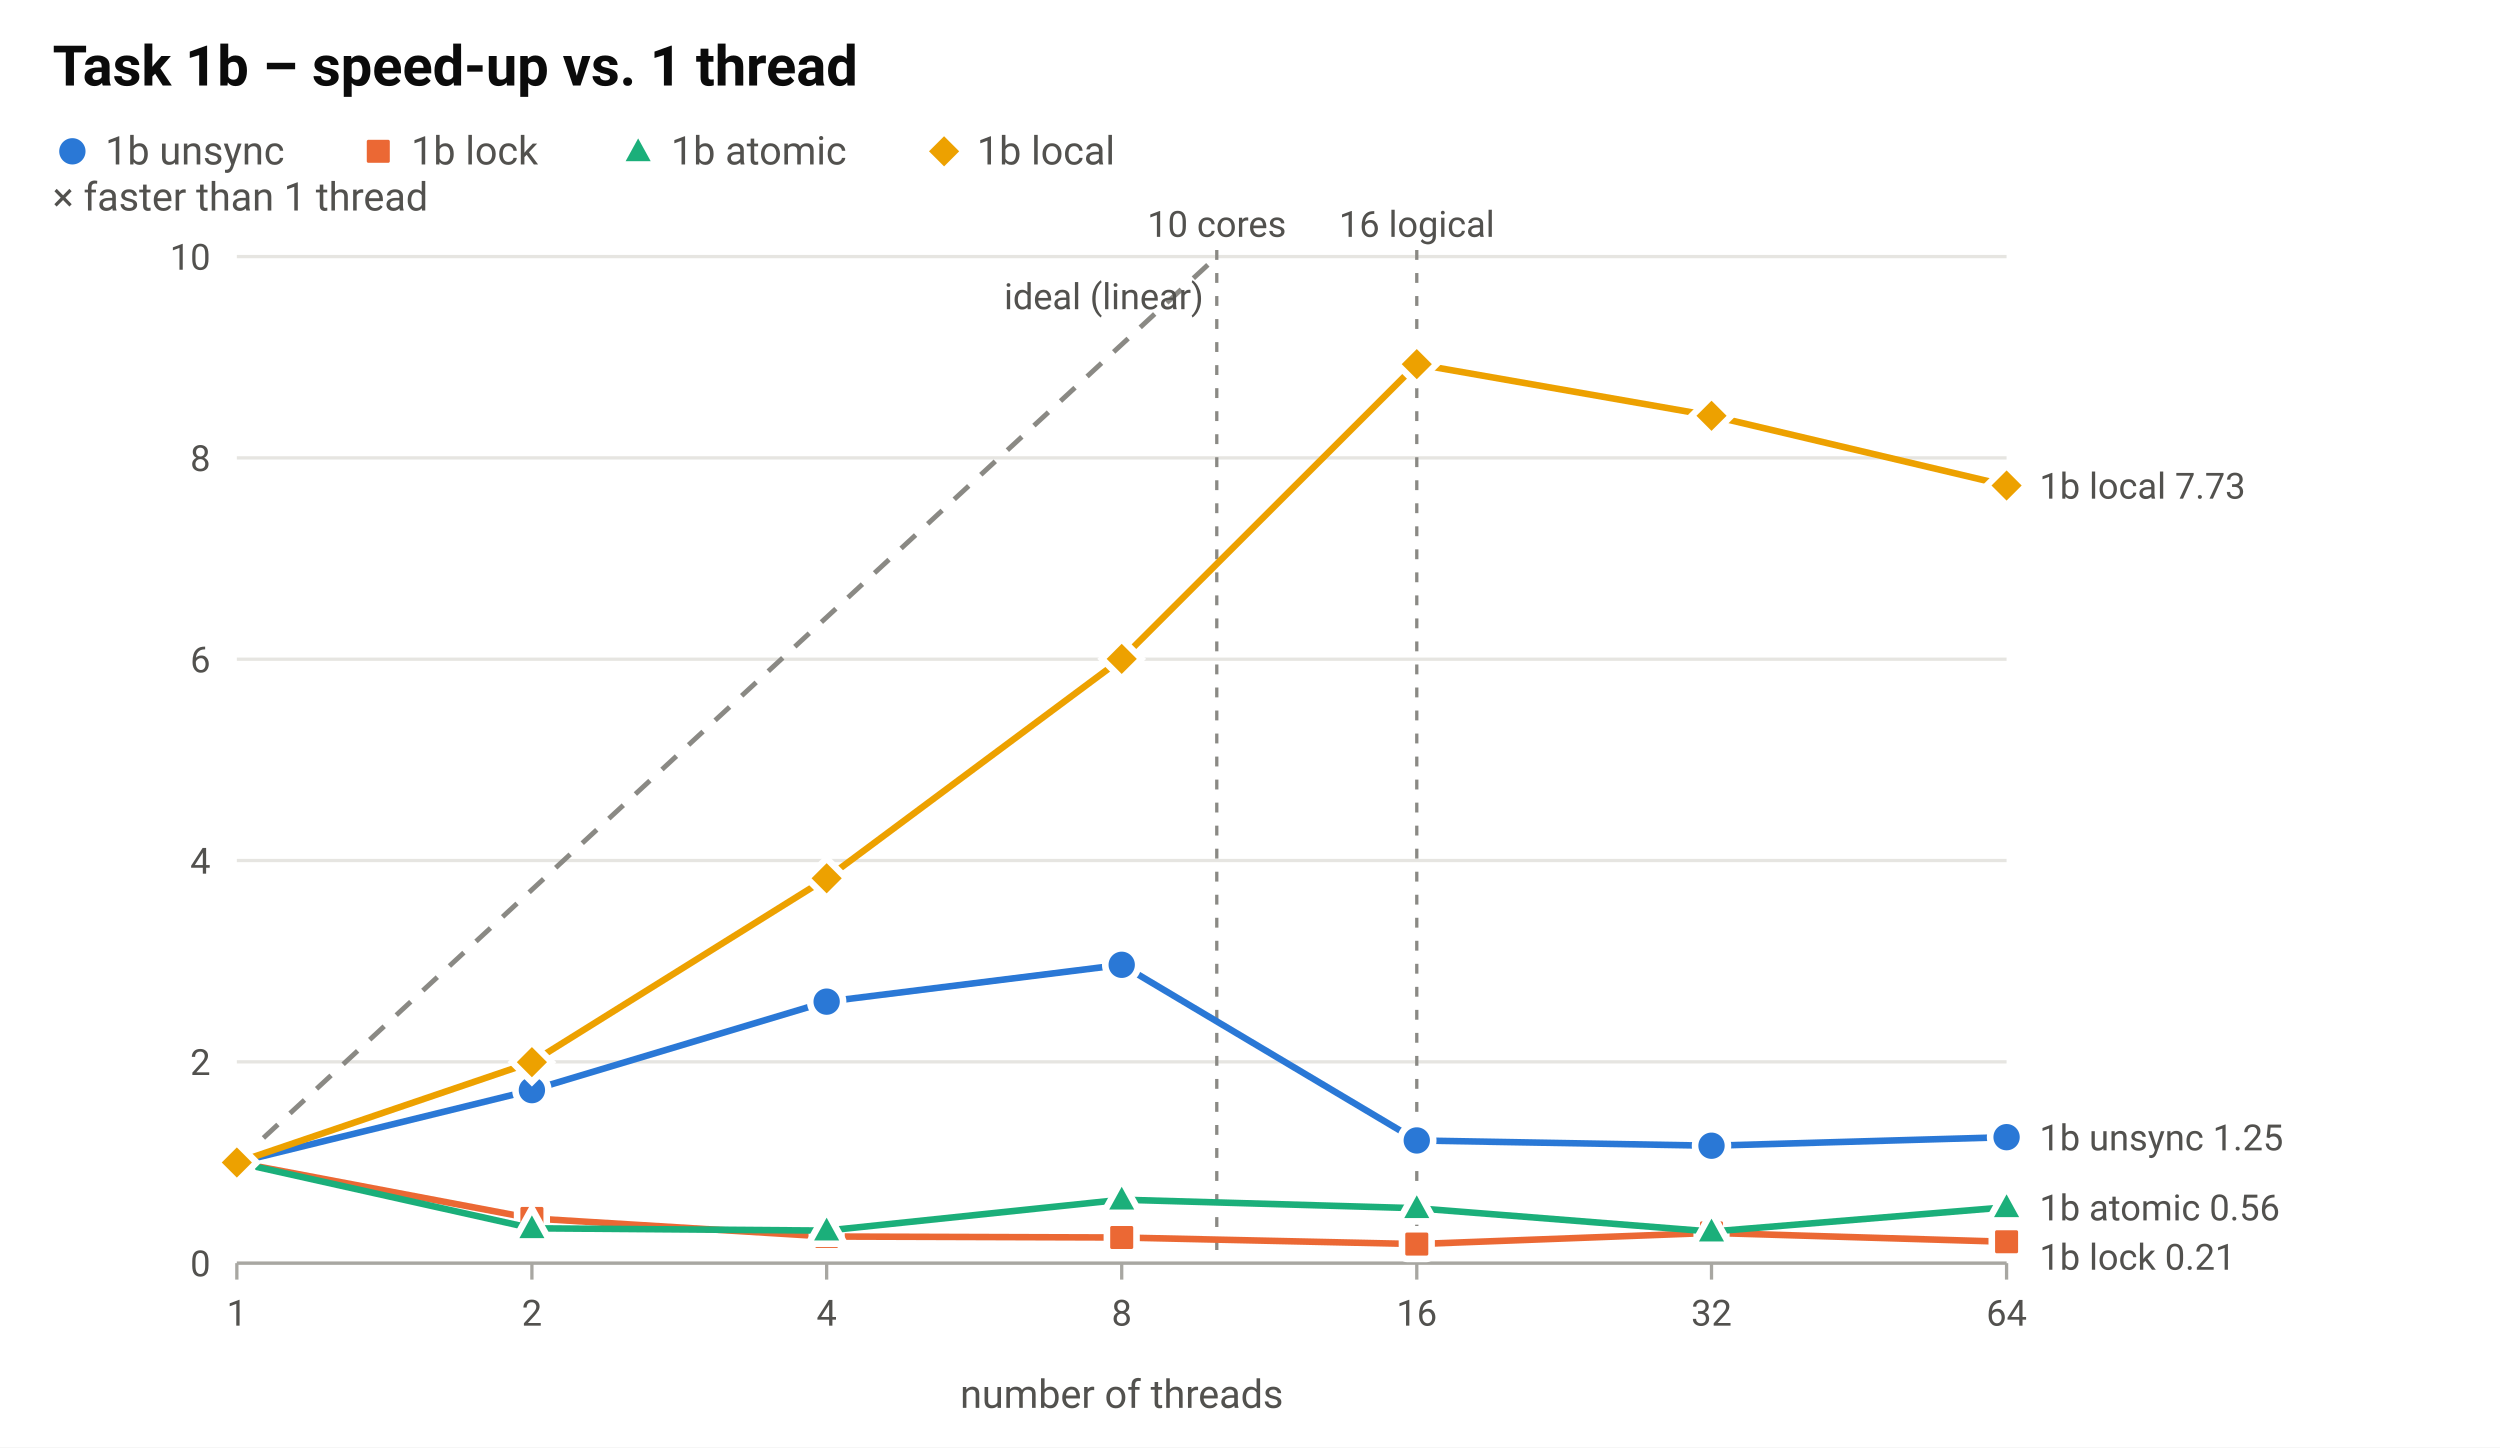
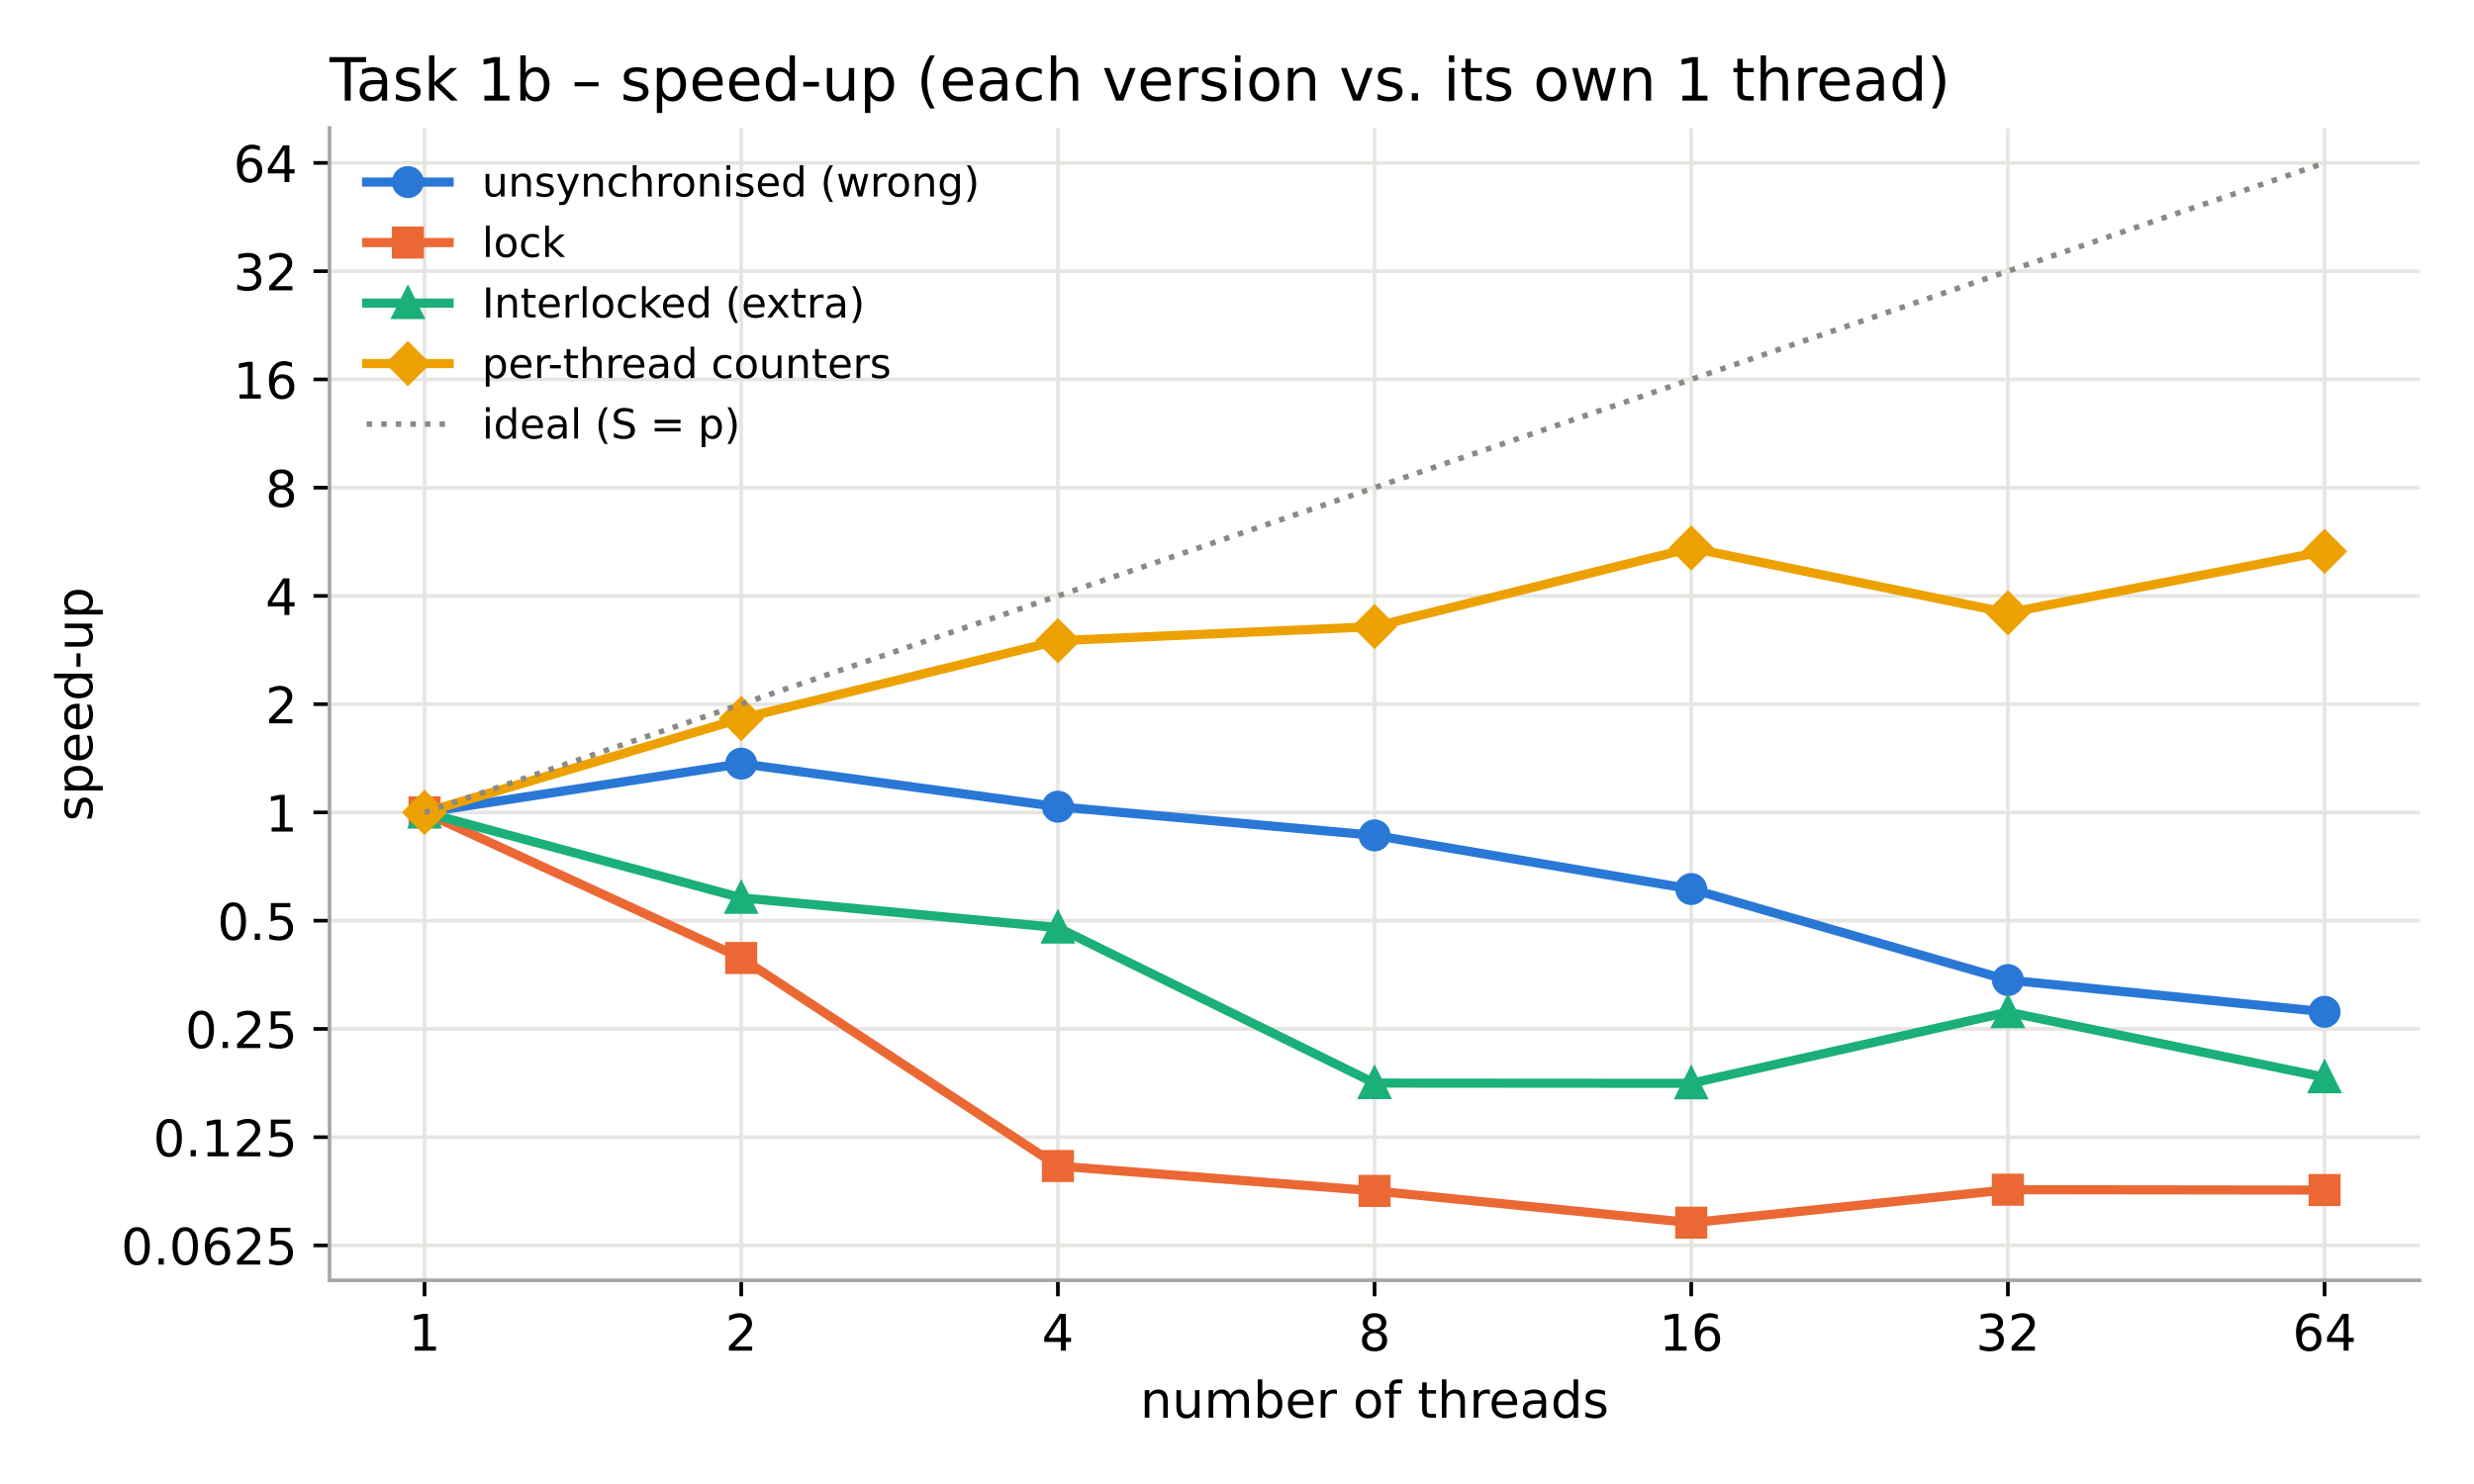
- <svg xmlns="http://www.w3.org/2000/svg" viewBox="0 0 760 440" width="760" height="440" font-family="system-ui, -apple-system, 'Segoe UI', Roboto, sans-serif">
-   <rect width="100%" height="100%" fill="#ffffff" />
-   <text x="16" y="26" font-size="17" font-weight="600" fill="#0b0b0b">Task 1b – speed-up vs. 1 thread</text>
-   <text x="16" y="64" font-size="12" fill="#52514e">× faster than 1 thread</text>
-   <circle cx="22.0" cy="46.0" r="5" stroke="#ffffff" stroke-width="2" fill="#2a78d6" />
-   <text x="32" y="50" font-size="12" fill="#52514e">1b unsync</text>
-   <rect x="110.5" y="41.5" width="9" height="9" rx="1.5" stroke="#ffffff" stroke-width="2" fill="#eb6834" />
-   <text x="125" y="50" font-size="12" fill="#52514e">1b lock</text>
-   <path d="M194.0,40.0 L199.5,50.0 L188.5,50.0 Z" stroke="#ffffff" stroke-width="2" fill="#1baf7a" />
-   <text x="204" y="50" font-size="12" fill="#52514e">1b atomic</text>
-   <path d="M287.0,40.0 L293.0,46.0 L287.0,52.0 L281.0,46.0 Z" stroke="#ffffff" stroke-width="2" fill="#eda100" />
-   <text x="297" y="50" font-size="12" fill="#52514e">1b local</text>
-   <line x1="72" x2="610" y1="384.0" y2="384.0" stroke="#e6e5e1" stroke-width="1" />
-   <text x="64" y="388.0" font-size="11" fill="#52514e" text-anchor="end">0</text>
-   <line x1="72" x2="610" y1="322.8" y2="322.8" stroke="#e6e5e1" stroke-width="1" />
-   <text x="64" y="326.8" font-size="11" fill="#52514e" text-anchor="end">2</text>
-   <line x1="72" x2="610" y1="261.6" y2="261.6" stroke="#e6e5e1" stroke-width="1" />
-   <text x="64" y="265.6" font-size="11" fill="#52514e" text-anchor="end">4</text>
-   <line x1="72" x2="610" y1="200.4" y2="200.4" stroke="#e6e5e1" stroke-width="1" />
-   <text x="64" y="204.4" font-size="11" fill="#52514e" text-anchor="end">6</text>
-   <line x1="72" x2="610" y1="139.2" y2="139.2" stroke="#e6e5e1" stroke-width="1" />
-   <text x="64" y="143.2" font-size="11" fill="#52514e" text-anchor="end">8</text>
-   <line x1="72" x2="610" y1="78.0" y2="78.0" stroke="#e6e5e1" stroke-width="1" />
-   <text x="64" y="82.0" font-size="11" fill="#52514e" text-anchor="end">10</text>
-   <line x1="72.0" x2="72.0" y1="384" y2="389" stroke="#a8a7a2" />
-   <text x="72.0" y="403" font-size="11" fill="#52514e" text-anchor="middle">1</text>
-   <line x1="161.7" x2="161.7" y1="384" y2="389" stroke="#a8a7a2" />
-   <text x="161.7" y="403" font-size="11" fill="#52514e" text-anchor="middle">2</text>
-   <line x1="251.3" x2="251.3" y1="384" y2="389" stroke="#a8a7a2" />
-   <text x="251.3" y="403" font-size="11" fill="#52514e" text-anchor="middle">4</text>
-   <line x1="341.0" x2="341.0" y1="384" y2="389" stroke="#a8a7a2" />
-   <text x="341.0" y="403" font-size="11" fill="#52514e" text-anchor="middle">8</text>
-   <line x1="430.7" x2="430.7" y1="384" y2="389" stroke="#a8a7a2" />
-   <text x="430.7" y="403" font-size="11" fill="#52514e" text-anchor="middle">16</text>
-   <line x1="520.3" x2="520.3" y1="384" y2="389" stroke="#a8a7a2" />
-   <text x="520.3" y="403" font-size="11" fill="#52514e" text-anchor="middle">32</text>
-   <line x1="610.0" x2="610.0" y1="384" y2="389" stroke="#a8a7a2" />
-   <text x="610.0" y="403" font-size="11" fill="#52514e" text-anchor="middle">64</text>
-   <line x1="72" x2="610" y1="384" y2="384" stroke="#a8a7a2" stroke-width="1" />
-   <text x="341" y="428" font-size="12" fill="#52514e" text-anchor="middle">number of threads</text>
-   <line x1="369.9" x2="369.9" y1="76" y2="384" stroke="#8a8984" stroke-width="1" stroke-dasharray="3 4" />
-   <text x="369.9" y="72" font-size="11" fill="#52514e" text-anchor="middle">10 cores</text>
-   <line x1="430.7" x2="430.7" y1="76" y2="384" stroke="#8a8984" stroke-width="1" stroke-dasharray="3 4" />
-   <text x="430.7" y="72" font-size="11" fill="#52514e" text-anchor="middle">16 logical</text>
-   <line x1="72.0" y1="353.4" x2="369.9" y2="78.0" stroke="#8a8984" stroke-width="1.5" stroke-dasharray="6 5" />
-   <text x="365.9" y="94.0" font-size="11" fill="#52514e" text-anchor="end">ideal (linear)</text>
-   <path d="M72.0,353.4 L161.7,331.4 L251.3,304.5 L341.0,293.3 L430.7,346.7 L520.3,348.3 L610.0,345.7" fill="none" stroke="#2a78d6" stroke-width="2" stroke-linejoin="round" stroke-linecap="round" />
-   <circle cx="72.0" cy="353.4" r="5" stroke="#ffffff" stroke-width="2" fill="#2a78d6" />
-   <circle cx="161.7" cy="331.4" r="5" stroke="#ffffff" stroke-width="2" fill="#2a78d6" />
-   <circle cx="251.3" cy="304.5" r="5" stroke="#ffffff" stroke-width="2" fill="#2a78d6" />
-   <circle cx="341.0" cy="293.3" r="5" stroke="#ffffff" stroke-width="2" fill="#2a78d6" />
-   <circle cx="430.7" cy="346.7" r="5" stroke="#ffffff" stroke-width="2" fill="#2a78d6" />
-   <circle cx="520.3" cy="348.3" r="5" stroke="#ffffff" stroke-width="2" fill="#2a78d6" />
-   <circle cx="610.0" cy="345.7" r="5" stroke="#ffffff" stroke-width="2" fill="#2a78d6" />
-   <path d="M72.0,353.4 L161.7,370.4 L251.3,375.9 L341.0,376.2 L430.7,378.2 L520.3,374.8 L610.0,377.5" fill="none" stroke="#eb6834" stroke-width="2" stroke-linejoin="round" stroke-linecap="round" />
-   <rect x="67.5" y="348.9" width="9" height="9" rx="1.5" stroke="#ffffff" stroke-width="2" fill="#eb6834" />
-   <rect x="157.2" y="365.9" width="9" height="9" rx="1.5" stroke="#ffffff" stroke-width="2" fill="#eb6834" />
-   <rect x="246.8" y="371.4" width="9" height="9" rx="1.5" stroke="#ffffff" stroke-width="2" fill="#eb6834" />
-   <rect x="336.5" y="371.7" width="9" height="9" rx="1.5" stroke="#ffffff" stroke-width="2" fill="#eb6834" />
-   <rect x="426.2" y="373.7" width="9" height="9" rx="1.5" stroke="#ffffff" stroke-width="2" fill="#eb6834" />
-   <rect x="515.8" y="370.3" width="9" height="9" rx="1.5" stroke="#ffffff" stroke-width="2" fill="#eb6834" />
-   <rect x="605.5" y="373.0" width="9" height="9" rx="1.5" stroke="#ffffff" stroke-width="2" fill="#eb6834" />
-   <path d="M72.0,353.4 L161.7,373.4 L251.3,374.1 L341.0,364.7 L430.7,367.3 L520.3,374.4 L610.0,367.0" fill="none" stroke="#1baf7a" stroke-width="2" stroke-linejoin="round" stroke-linecap="round" />
-   <path d="M72.0,347.4 L77.5,357.4 L66.5,357.4 Z" stroke="#ffffff" stroke-width="2" fill="#1baf7a" />
-   <path d="M161.7,367.4 L167.2,377.4 L156.2,377.4 Z" stroke="#ffffff" stroke-width="2" fill="#1baf7a" />
-   <path d="M251.3,368.1 L256.8,378.1 L245.8,378.1 Z" stroke="#ffffff" stroke-width="2" fill="#1baf7a" />
-   <path d="M341.0,358.7 L346.5,368.7 L335.5,368.7 Z" stroke="#ffffff" stroke-width="2" fill="#1baf7a" />
-   <path d="M430.7,361.3 L436.2,371.3 L425.2,371.3 Z" stroke="#ffffff" stroke-width="2" fill="#1baf7a" />
-   <path d="M520.3,368.4 L525.8,378.4 L514.8,378.4 Z" stroke="#ffffff" stroke-width="2" fill="#1baf7a" />
-   <path d="M610.0,361.0 L615.5,371.0 L604.5,371.0 Z" stroke="#ffffff" stroke-width="2" fill="#1baf7a" />
-   <path d="M72.0,353.4 L161.7,322.9 L251.3,267.0 L341.0,200.3 L430.7,110.7 L520.3,126.4 L610.0,147.6" fill="none" stroke="#eda100" stroke-width="2" stroke-linejoin="round" stroke-linecap="round" />
-   <path d="M72.0,347.4 L78.0,353.4 L72.0,359.4 L66.0,353.4 Z" stroke="#ffffff" stroke-width="2" fill="#eda100" />
-   <path d="M161.7,316.9 L167.7,322.9 L161.7,328.9 L155.7,322.9 Z" stroke="#ffffff" stroke-width="2" fill="#eda100" />
-   <path d="M251.3,261.0 L257.3,267.0 L251.3,273.0 L245.3,267.0 Z" stroke="#ffffff" stroke-width="2" fill="#eda100" />
-   <path d="M341.0,194.3 L347.0,200.3 L341.0,206.3 L335.0,200.3 Z" stroke="#ffffff" stroke-width="2" fill="#eda100" />
-   <path d="M430.7,104.7 L436.7,110.7 L430.7,116.7 L424.7,110.7 Z" stroke="#ffffff" stroke-width="2" fill="#eda100" />
-   <path d="M520.3,120.4 L526.3,126.4 L520.3,132.4 L514.3,126.4 Z" stroke="#ffffff" stroke-width="2" fill="#eda100" />
-   <path d="M610.0,141.6 L616.0,147.6 L610.0,153.6 L604.0,147.6 Z" stroke="#ffffff" stroke-width="2" fill="#eda100" />
-   <text x="620" y="349.7" font-size="11" fill="#52514e">1b unsync  1.25</text>
-   <text x="620" y="386.0" font-size="11" fill="#52514e">1b lock  0.21</text>
-   <text x="620" y="371.0" font-size="11" fill="#52514e">1b atomic  0.56</text>
-   <text x="620" y="151.6" font-size="11" fill="#52514e">1b local  7.73</text>
+ <svg xmlns="http://www.w3.org/2000/svg" xmlns:xlink="http://www.w3.org/1999/xlink" width="540pt" height="324pt" viewBox="0 0 540 324" version="1.1">
+   <defs>
+     <style type="text/css">*{stroke-linejoin: round; stroke-linecap: butt}</style>
+   </defs>
+   <g id="figure_1">
+     <g id="patch_1">
+       <path d="M 0 324  L 540 324  L 540 0  L 0 0  z " style="fill: #ffffff" />
+     </g>
+     <g id="axes_1">
+       <g id="patch_2">
+         <path d="M 71.93 279.52  L 528.12 279.52  L 528.12 27.96  L 71.93 27.96  z " style="fill: #ffffff" />
+       </g>
+       <g id="matplotlib.axis_1">
+         <g id="xtick_1">
+           <g id="line2d_1">
+             <path d="M 92.666 279.52  L 92.666 27.96  " clip-path="url(#pa5f76cb138)" style="fill: none; stroke: #e6e5e1; stroke-width: 0.8; stroke-linecap: square" />
+           </g>
+           <g id="line2d_2">
+             <defs>
+               <path id="m444f60621e" d="M 0 0  L 0 3.5  " style="stroke: #000000; stroke-width: 0.8" />
+             </defs>
+             <g>
+               <use xlink:href="#m444f60621e" x="92.666" y="279.52" style="stroke: #000000; stroke-width: 0.8" />
+             </g>
+           </g>
+           <g id="text_1">
+             <text style="font-size: 11px; font-family: 'DejaVu Sans', 'Bitstream Vera Sans', 'Computer Modern Sans Serif', 'Lucida Grande', 'Verdana', 'Geneva', 'Lucid', 'Arial', 'Helvetica', 'Avant Garde', sans-serif; text-anchor: middle" x="92.666" y="294.878" transform="rotate(-0 92.66591 294.8783)">1</text>
+           </g>
+         </g>
+         <g id="xtick_2">
+           <g id="line2d_3">
+             <path d="M 161.786 279.52  L 161.786 27.96  " clip-path="url(#pa5f76cb138)" style="fill: none; stroke: #e6e5e1; stroke-width: 0.8; stroke-linecap: square" />
+           </g>
+           <g id="line2d_4">
+             <g>
+               <use xlink:href="#m444f60621e" x="161.786" y="279.52" style="stroke: #000000; stroke-width: 0.8" />
+             </g>
+           </g>
+           <g id="text_2">
+             <text style="font-size: 11px; font-family: 'DejaVu Sans', 'Bitstream Vera Sans', 'Computer Modern Sans Serif', 'Lucida Grande', 'Verdana', 'Geneva', 'Lucid', 'Arial', 'Helvetica', 'Avant Garde', sans-serif; text-anchor: middle" x="161.786" y="294.878" transform="rotate(-0 161.7856 294.8783)">2</text>
+           </g>
+         </g>
+         <g id="xtick_3">
+           <g id="line2d_5">
+             <path d="M 230.905 279.52  L 230.905 27.96  " clip-path="url(#pa5f76cb138)" style="fill: none; stroke: #e6e5e1; stroke-width: 0.8; stroke-linecap: square" />
+           </g>
+           <g id="line2d_6">
+             <g>
+               <use xlink:href="#m444f60621e" x="230.905" y="279.52" style="stroke: #000000; stroke-width: 0.8" />
+             </g>
+           </g>
+           <g id="text_3">
+             <text style="font-size: 11px; font-family: 'DejaVu Sans', 'Bitstream Vera Sans', 'Computer Modern Sans Serif', 'Lucida Grande', 'Verdana', 'Geneva', 'Lucid', 'Arial', 'Helvetica', 'Avant Garde', sans-serif; text-anchor: middle" x="230.905" y="294.878" transform="rotate(-0 230.9053 294.8783)">4</text>
+           </g>
+         </g>
+         <g id="xtick_4">
+           <g id="line2d_7">
+             <path d="M 300.025 279.52  L 300.025 27.96  " clip-path="url(#pa5f76cb138)" style="fill: none; stroke: #e6e5e1; stroke-width: 0.8; stroke-linecap: square" />
+           </g>
+           <g id="line2d_8">
+             <g>
+               <use xlink:href="#m444f60621e" x="300.025" y="279.52" style="stroke: #000000; stroke-width: 0.8" />
+             </g>
+           </g>
+           <g id="text_4">
+             <text style="font-size: 11px; font-family: 'DejaVu Sans', 'Bitstream Vera Sans', 'Computer Modern Sans Serif', 'Lucida Grande', 'Verdana', 'Geneva', 'Lucid', 'Arial', 'Helvetica', 'Avant Garde', sans-serif; text-anchor: middle" x="300.025" y="294.878" transform="rotate(-0 300.025 294.8783)">8</text>
+           </g>
+         </g>
+         <g id="xtick_5">
+           <g id="line2d_9">
+             <path d="M 369.145 279.52  L 369.145 27.96  " clip-path="url(#pa5f76cb138)" style="fill: none; stroke: #e6e5e1; stroke-width: 0.8; stroke-linecap: square" />
+           </g>
+           <g id="line2d_10">
+             <g>
+               <use xlink:href="#m444f60621e" x="369.145" y="279.52" style="stroke: #000000; stroke-width: 0.8" />
+             </g>
+           </g>
+           <g id="text_5">
+             <text style="font-size: 11px; font-family: 'DejaVu Sans', 'Bitstream Vera Sans', 'Computer Modern Sans Serif', 'Lucida Grande', 'Verdana', 'Geneva', 'Lucid', 'Arial', 'Helvetica', 'Avant Garde', sans-serif; text-anchor: middle" x="369.145" y="294.878" transform="rotate(-0 369.1447 294.8783)">16</text>
+           </g>
+         </g>
+         <g id="xtick_6">
+           <g id="line2d_11">
+             <path d="M 438.264 279.52  L 438.264 27.96  " clip-path="url(#pa5f76cb138)" style="fill: none; stroke: #e6e5e1; stroke-width: 0.8; stroke-linecap: square" />
+           </g>
+           <g id="line2d_12">
+             <g>
+               <use xlink:href="#m444f60621e" x="438.264" y="279.52" style="stroke: #000000; stroke-width: 0.8" />
+             </g>
+           </g>
+           <g id="text_6">
+             <text style="font-size: 11px; font-family: 'DejaVu Sans', 'Bitstream Vera Sans', 'Computer Modern Sans Serif', 'Lucida Grande', 'Verdana', 'Geneva', 'Lucid', 'Arial', 'Helvetica', 'Avant Garde', sans-serif; text-anchor: middle" x="438.264" y="294.878" transform="rotate(-0 438.2644 294.8783)">32</text>
+           </g>
+         </g>
+         <g id="xtick_7">
+           <g id="line2d_13">
+             <path d="M 507.384 279.52  L 507.384 27.96  " clip-path="url(#pa5f76cb138)" style="fill: none; stroke: #e6e5e1; stroke-width: 0.8; stroke-linecap: square" />
+           </g>
+           <g id="line2d_14">
+             <g>
+               <use xlink:href="#m444f60621e" x="507.384" y="279.52" style="stroke: #000000; stroke-width: 0.8" />
+             </g>
+           </g>
+           <g id="text_7">
+             <text style="font-size: 11px; font-family: 'DejaVu Sans', 'Bitstream Vera Sans', 'Computer Modern Sans Serif', 'Lucida Grande', 'Verdana', 'Geneva', 'Lucid', 'Arial', 'Helvetica', 'Avant Garde', sans-serif; text-anchor: middle" x="507.384" y="294.878" transform="rotate(-0 507.3841 294.8783)">64</text>
+           </g>
+         </g>
+         <g id="text_8">
+           <text style="font-size: 11px; font-family: 'DejaVu Sans', 'Bitstream Vera Sans', 'Computer Modern Sans Serif', 'Lucida Grande', 'Verdana', 'Geneva', 'Lucid', 'Arial', 'Helvetica', 'Avant Garde', sans-serif; text-anchor: middle" x="300.025" y="309.524" transform="rotate(-0 300.025 309.5242)">number of threads</text>
+         </g>
+       </g>
+       <g id="matplotlib.axis_2">
+         <g id="ytick_1">
+           <g id="line2d_15">
+             <path d="M 71.93 271.911  L 528.12 271.911  " clip-path="url(#pa5f76cb138)" style="fill: none; stroke: #e6e5e1; stroke-width: 0.8; stroke-linecap: square" />
+           </g>
+           <g id="line2d_16">
+             <defs>
+               <path id="mbeac20225c" d="M 0 0  L -3.5 0  " style="stroke: #000000; stroke-width: 0.8" />
+             </defs>
+             <g>
+               <use xlink:href="#mbeac20225c" x="71.93" y="271.911" style="stroke: #000000; stroke-width: 0.8" />
+             </g>
+           </g>
+           <g id="text_9">
+             <text style="font-size: 11px; font-family: 'DejaVu Sans', 'Bitstream Vera Sans', 'Computer Modern Sans Serif', 'Lucida Grande', 'Verdana', 'Geneva', 'Lucid', 'Arial', 'Helvetica', 'Avant Garde', sans-serif; text-anchor: end" x="64.93" y="276.091" transform="rotate(-0 64.93 276.0906)">0.0625</text>
+           </g>
+         </g>
+         <g id="ytick_2">
+           <g id="line2d_17">
+             <path d="M 71.93 248.277  L 528.12 248.277  " clip-path="url(#pa5f76cb138)" style="fill: none; stroke: #e6e5e1; stroke-width: 0.8; stroke-linecap: square" />
+           </g>
+           <g id="line2d_18">
+             <g>
+               <use xlink:href="#mbeac20225c" x="71.93" y="248.277" style="stroke: #000000; stroke-width: 0.8" />
+             </g>
+           </g>
+           <g id="text_10">
+             <text style="font-size: 11px; font-family: 'DejaVu Sans', 'Bitstream Vera Sans', 'Computer Modern Sans Serif', 'Lucida Grande', 'Verdana', 'Geneva', 'Lucid', 'Arial', 'Helvetica', 'Avant Garde', sans-serif; text-anchor: end" x="64.93" y="252.456" transform="rotate(-0 64.93 252.4563)">0.125</text>
+           </g>
+         </g>
+         <g id="ytick_3">
+           <g id="line2d_19">
+             <path d="M 71.93 224.643  L 528.12 224.643  " clip-path="url(#pa5f76cb138)" style="fill: none; stroke: #e6e5e1; stroke-width: 0.8; stroke-linecap: square" />
+           </g>
+           <g id="line2d_20">
+             <g>
+               <use xlink:href="#mbeac20225c" x="71.93" y="224.643" style="stroke: #000000; stroke-width: 0.8" />
+             </g>
+           </g>
+           <g id="text_11">
+             <text style="font-size: 11px; font-family: 'DejaVu Sans', 'Bitstream Vera Sans', 'Computer Modern Sans Serif', 'Lucida Grande', 'Verdana', 'Geneva', 'Lucid', 'Arial', 'Helvetica', 'Avant Garde', sans-serif; text-anchor: end" x="64.93" y="228.822" transform="rotate(-0 64.93 228.822)">0.25</text>
+           </g>
+         </g>
+         <g id="ytick_4">
+           <g id="line2d_21">
+             <path d="M 71.93 201.009  L 528.12 201.009  " clip-path="url(#pa5f76cb138)" style="fill: none; stroke: #e6e5e1; stroke-width: 0.8; stroke-linecap: square" />
+           </g>
+           <g id="line2d_22">
+             <g>
+               <use xlink:href="#mbeac20225c" x="71.93" y="201.009" style="stroke: #000000; stroke-width: 0.8" />
+             </g>
+           </g>
+           <g id="text_12">
+             <text style="font-size: 11px; font-family: 'DejaVu Sans', 'Bitstream Vera Sans', 'Computer Modern Sans Serif', 'Lucida Grande', 'Verdana', 'Geneva', 'Lucid', 'Arial', 'Helvetica', 'Avant Garde', sans-serif; text-anchor: end" x="64.93" y="205.188" transform="rotate(-0 64.93 205.1877)">0.5</text>
+           </g>
+         </g>
+         <g id="ytick_5">
+           <g id="line2d_23">
+             <path d="M 71.93 177.374  L 528.12 177.374  " clip-path="url(#pa5f76cb138)" style="fill: none; stroke: #e6e5e1; stroke-width: 0.8; stroke-linecap: square" />
+           </g>
+           <g id="line2d_24">
+             <g>
+               <use xlink:href="#mbeac20225c" x="71.93" y="177.374" style="stroke: #000000; stroke-width: 0.8" />
+             </g>
+           </g>
+           <g id="text_13">
+             <text style="font-size: 11px; font-family: 'DejaVu Sans', 'Bitstream Vera Sans', 'Computer Modern Sans Serif', 'Lucida Grande', 'Verdana', 'Geneva', 'Lucid', 'Arial', 'Helvetica', 'Avant Garde', sans-serif; text-anchor: end" x="64.93" y="181.553" transform="rotate(-0 64.93 181.5534)">1</text>
+           </g>
+         </g>
+         <g id="ytick_6">
+           <g id="line2d_25">
+             <path d="M 71.93 153.74  L 528.12 153.74  " clip-path="url(#pa5f76cb138)" style="fill: none; stroke: #e6e5e1; stroke-width: 0.8; stroke-linecap: square" />
+           </g>
+           <g id="line2d_26">
+             <g>
+               <use xlink:href="#mbeac20225c" x="71.93" y="153.74" style="stroke: #000000; stroke-width: 0.8" />
+             </g>
+           </g>
+           <g id="text_14">
+             <text style="font-size: 11px; font-family: 'DejaVu Sans', 'Bitstream Vera Sans', 'Computer Modern Sans Serif', 'Lucida Grande', 'Verdana', 'Geneva', 'Lucid', 'Arial', 'Helvetica', 'Avant Garde', sans-serif; text-anchor: end" x="64.93" y="157.919" transform="rotate(-0 64.93 157.9191)">2</text>
+           </g>
+         </g>
+         <g id="ytick_7">
+           <g id="line2d_27">
+             <path d="M 71.93 130.106  L 528.12 130.106  " clip-path="url(#pa5f76cb138)" style="fill: none; stroke: #e6e5e1; stroke-width: 0.8; stroke-linecap: square" />
+           </g>
+           <g id="line2d_28">
+             <g>
+               <use xlink:href="#mbeac20225c" x="71.93" y="130.106" style="stroke: #000000; stroke-width: 0.8" />
+             </g>
+           </g>
+           <g id="text_15">
+             <text style="font-size: 11px; font-family: 'DejaVu Sans', 'Bitstream Vera Sans', 'Computer Modern Sans Serif', 'Lucida Grande', 'Verdana', 'Geneva', 'Lucid', 'Arial', 'Helvetica', 'Avant Garde', sans-serif; text-anchor: end" x="64.93" y="134.285" transform="rotate(-0 64.93 134.2848)">4</text>
+           </g>
+         </g>
+         <g id="ytick_8">
+           <g id="line2d_29">
+             <path d="M 71.93 106.471  L 528.12 106.471  " clip-path="url(#pa5f76cb138)" style="fill: none; stroke: #e6e5e1; stroke-width: 0.8; stroke-linecap: square" />
+           </g>
+           <g id="line2d_30">
+             <g>
+               <use xlink:href="#mbeac20225c" x="71.93" y="106.471" style="stroke: #000000; stroke-width: 0.8" />
+             </g>
+           </g>
+           <g id="text_16">
+             <text style="font-size: 11px; font-family: 'DejaVu Sans', 'Bitstream Vera Sans', 'Computer Modern Sans Serif', 'Lucida Grande', 'Verdana', 'Geneva', 'Lucid', 'Arial', 'Helvetica', 'Avant Garde', sans-serif; text-anchor: end" x="64.93" y="110.651" transform="rotate(-0 64.93 110.6506)">8</text>
+           </g>
+         </g>
+         <g id="ytick_9">
+           <g id="line2d_31">
+             <path d="M 71.93 82.837  L 528.12 82.837  " clip-path="url(#pa5f76cb138)" style="fill: none; stroke: #e6e5e1; stroke-width: 0.8; stroke-linecap: square" />
+           </g>
+           <g id="line2d_32">
+             <g>
+               <use xlink:href="#mbeac20225c" x="71.93" y="82.837" style="stroke: #000000; stroke-width: 0.8" />
+             </g>
+           </g>
+           <g id="text_17">
+             <text style="font-size: 11px; font-family: 'DejaVu Sans', 'Bitstream Vera Sans', 'Computer Modern Sans Serif', 'Lucida Grande', 'Verdana', 'Geneva', 'Lucid', 'Arial', 'Helvetica', 'Avant Garde', sans-serif; text-anchor: end" x="64.93" y="87.016" transform="rotate(-0 64.93 87.01627)">16</text>
+           </g>
+         </g>
+         <g id="ytick_10">
+           <g id="line2d_33">
+             <path d="M 71.93 59.203  L 528.12 59.203  " clip-path="url(#pa5f76cb138)" style="fill: none; stroke: #e6e5e1; stroke-width: 0.8; stroke-linecap: square" />
+           </g>
+           <g id="line2d_34">
+             <g>
+               <use xlink:href="#mbeac20225c" x="71.93" y="59.203" style="stroke: #000000; stroke-width: 0.8" />
+             </g>
+           </g>
+           <g id="text_18">
+             <text style="font-size: 11px; font-family: 'DejaVu Sans', 'Bitstream Vera Sans', 'Computer Modern Sans Serif', 'Lucida Grande', 'Verdana', 'Geneva', 'Lucid', 'Arial', 'Helvetica', 'Avant Garde', sans-serif; text-anchor: end" x="64.93" y="63.382" transform="rotate(-0 64.93 63.38197)">32</text>
+           </g>
+         </g>
+         <g id="ytick_11">
+           <g id="line2d_35">
+             <path d="M 71.93 35.569  L 528.12 35.569  " clip-path="url(#pa5f76cb138)" style="fill: none; stroke: #e6e5e1; stroke-width: 0.8; stroke-linecap: square" />
+           </g>
+           <g id="line2d_36">
+             <g>
+               <use xlink:href="#mbeac20225c" x="71.93" y="35.569" style="stroke: #000000; stroke-width: 0.8" />
+             </g>
+           </g>
+           <g id="text_19">
+             <text style="font-size: 11px; font-family: 'DejaVu Sans', 'Bitstream Vera Sans', 'Computer Modern Sans Serif', 'Lucida Grande', 'Verdana', 'Geneva', 'Lucid', 'Arial', 'Helvetica', 'Avant Garde', sans-serif; text-anchor: end" x="64.93" y="39.748" transform="rotate(-0 64.93 39.74768)">64</text>
+           </g>
+         </g>
+         <g id="text_20">
+           <text style="font-size: 11px; font-family: 'DejaVu Sans', 'Bitstream Vera Sans', 'Computer Modern Sans Serif', 'Lucida Grande', 'Verdana', 'Geneva', 'Lucid', 'Arial', 'Helvetica', 'Avant Garde', sans-serif; text-anchor: middle" x="20.153" y="153.74" transform="rotate(-90 20.15266 153.74)">speed-up</text>
+         </g>
+       </g>
+       <g id="line2d_37">
+         <path d="M 92.666 177.374  L 161.786 166.727  L 230.905 176.124  L 300.025 182.385  L 369.145 194.105  L 438.264 213.976  L 507.384 220.906  " clip-path="url(#pa5f76cb138)" style="fill: none; stroke: #2a78d6; stroke-width: 2; stroke-linecap: square" />
+         <defs>
+           <path id="m9351aa84e2" d="M 0 3  C 0.796 3 1.559 2.684 2.121 2.121  C 2.684 1.559 3 0.796 3 0  C 3 -0.796 2.684 -1.559 2.121 -2.121  C 1.559 -2.684 0.796 -3 0 -3  C -0.796 -3 -1.559 -2.684 -2.121 -2.121  C -2.684 -1.559 -3 -0.796 -3 0  C -3 0.796 -2.684 1.559 -2.121 2.121  C -1.559 2.684 -0.796 3 0 3  z " style="stroke: #2a78d6" />
+         </defs>
+         <g clip-path="url(#pa5f76cb138)">
+           <use xlink:href="#m9351aa84e2" x="92.666" y="177.374" style="fill: #2a78d6; stroke: #2a78d6" />
+           <use xlink:href="#m9351aa84e2" x="161.786" y="166.727" style="fill: #2a78d6; stroke: #2a78d6" />
+           <use xlink:href="#m9351aa84e2" x="230.905" y="176.124" style="fill: #2a78d6; stroke: #2a78d6" />
+           <use xlink:href="#m9351aa84e2" x="300.025" y="182.385" style="fill: #2a78d6; stroke: #2a78d6" />
+           <use xlink:href="#m9351aa84e2" x="369.145" y="194.105" style="fill: #2a78d6; stroke: #2a78d6" />
+           <use xlink:href="#m9351aa84e2" x="438.264" y="213.976" style="fill: #2a78d6; stroke: #2a78d6" />
+           <use xlink:href="#m9351aa84e2" x="507.384" y="220.906" style="fill: #2a78d6; stroke: #2a78d6" />
+         </g>
+       </g>
+       <g id="line2d_38">
+         <path d="M 92.666 177.374  L 161.786 209.16  L 230.905 254.58  L 300.025 260.011  L 369.145 266.954  L 438.264 259.748  L 507.384 259.826  " clip-path="url(#pa5f76cb138)" style="fill: none; stroke: #eb6834; stroke-width: 2; stroke-linecap: square" />
+         <defs>
+           <path id="m69b605fcc4" d="M -3 3  L 3 3  L 3 -3  L -3 -3  z " style="stroke: #eb6834; stroke-linejoin: miter" />
+         </defs>
+         <g clip-path="url(#pa5f76cb138)">
+           <use xlink:href="#m69b605fcc4" x="92.666" y="177.374" style="fill: #eb6834; stroke: #eb6834; stroke-linejoin: miter" />
+           <use xlink:href="#m69b605fcc4" x="161.786" y="209.16" style="fill: #eb6834; stroke: #eb6834; stroke-linejoin: miter" />
+           <use xlink:href="#m69b605fcc4" x="230.905" y="254.58" style="fill: #eb6834; stroke: #eb6834; stroke-linejoin: miter" />
+           <use xlink:href="#m69b605fcc4" x="300.025" y="260.011" style="fill: #eb6834; stroke: #eb6834; stroke-linejoin: miter" />
+           <use xlink:href="#m69b605fcc4" x="369.145" y="266.954" style="fill: #eb6834; stroke: #eb6834; stroke-linejoin: miter" />
+           <use xlink:href="#m69b605fcc4" x="438.264" y="259.748" style="fill: #eb6834; stroke: #eb6834; stroke-linejoin: miter" />
+           <use xlink:href="#m69b605fcc4" x="507.384" y="259.826" style="fill: #eb6834; stroke: #eb6834; stroke-linejoin: miter" />
+         </g>
+       </g>
+       <g id="line2d_39">
+         <path d="M 92.666 177.374  L 161.786 196.022  L 230.905 202.525  L 300.025 236.472  L 369.145 236.52  L 438.264 220.975  L 507.384 235.195  " clip-path="url(#pa5f76cb138)" style="fill: none; stroke: #1baf7a; stroke-width: 2; stroke-linecap: square" />
+         <defs>
+           <path id="m5065d994b1" d="M 0 -3  L -3 3  L 3 3  z " style="stroke: #1baf7a; stroke-linejoin: miter" />
+         </defs>
+         <g clip-path="url(#pa5f76cb138)">
+           <use xlink:href="#m5065d994b1" x="92.666" y="177.374" style="fill: #1baf7a; stroke: #1baf7a; stroke-linejoin: miter" />
+           <use xlink:href="#m5065d994b1" x="161.786" y="196.022" style="fill: #1baf7a; stroke: #1baf7a; stroke-linejoin: miter" />
+           <use xlink:href="#m5065d994b1" x="230.905" y="202.525" style="fill: #1baf7a; stroke: #1baf7a; stroke-linejoin: miter" />
+           <use xlink:href="#m5065d994b1" x="300.025" y="236.472" style="fill: #1baf7a; stroke: #1baf7a; stroke-linejoin: miter" />
+           <use xlink:href="#m5065d994b1" x="369.145" y="236.52" style="fill: #1baf7a; stroke: #1baf7a; stroke-linejoin: miter" />
+           <use xlink:href="#m5065d994b1" x="438.264" y="220.975" style="fill: #1baf7a; stroke: #1baf7a; stroke-linejoin: miter" />
+           <use xlink:href="#m5065d994b1" x="507.384" y="235.195" style="fill: #1baf7a; stroke: #1baf7a; stroke-linejoin: miter" />
+         </g>
+       </g>
+       <g id="line2d_40">
+         <path d="M 92.666 177.374  L 161.786 156.876  L 230.905 139.887  L 300.025 136.801  L 369.145 119.651  L 438.264 133.806  L 507.384 120.373  " clip-path="url(#pa5f76cb138)" style="fill: none; stroke: #eda100; stroke-width: 2; stroke-linecap: square" />
+         <defs>
+           <path id="ma5b07b47dc" d="M -0 4.243  L 4.243 0  L 0 -4.243  L -4.243 -0  z " style="stroke: #eda100; stroke-linejoin: miter" />
+         </defs>
+         <g clip-path="url(#pa5f76cb138)">
+           <use xlink:href="#ma5b07b47dc" x="92.666" y="177.374" style="fill: #eda100; stroke: #eda100; stroke-linejoin: miter" />
+           <use xlink:href="#ma5b07b47dc" x="161.786" y="156.876" style="fill: #eda100; stroke: #eda100; stroke-linejoin: miter" />
+           <use xlink:href="#ma5b07b47dc" x="230.905" y="139.887" style="fill: #eda100; stroke: #eda100; stroke-linejoin: miter" />
+           <use xlink:href="#ma5b07b47dc" x="300.025" y="136.801" style="fill: #eda100; stroke: #eda100; stroke-linejoin: miter" />
+           <use xlink:href="#ma5b07b47dc" x="369.145" y="119.651" style="fill: #eda100; stroke: #eda100; stroke-linejoin: miter" />
+           <use xlink:href="#ma5b07b47dc" x="438.264" y="133.806" style="fill: #eda100; stroke: #eda100; stroke-linejoin: miter" />
+           <use xlink:href="#ma5b07b47dc" x="507.384" y="120.373" style="fill: #eda100; stroke: #eda100; stroke-linejoin: miter" />
+         </g>
+       </g>
+       <g id="line2d_41">
+         <path d="M 92.666 177.374  L 161.786 153.74  L 230.905 130.106  L 300.025 106.471  L 369.145 82.837  L 438.264 59.203  L 507.384 35.569  " clip-path="url(#pa5f76cb138)" style="fill: none; stroke-dasharray: 1.2,1.98; stroke-dashoffset: 0; stroke: #8a8984; stroke-width: 1.2" />
+       </g>
+       <g id="patch_3">
+         <path d="M 71.93 279.52  L 71.93 27.96  " style="fill: none; stroke: #a8a7a2; stroke-width: 0.8; stroke-linejoin: miter; stroke-linecap: square" />
+       </g>
+       <g id="patch_4">
+         <path d="M 71.93 279.52  L 528.12 279.52  " style="fill: none; stroke: #a8a7a2; stroke-width: 0.8; stroke-linejoin: miter; stroke-linecap: square" />
+       </g>
+       <g id="text_21">
+         <text style="font-size: 13px; font-family: 'DejaVu Sans', 'Bitstream Vera Sans', 'Computer Modern Sans Serif', 'Lucida Grande', 'Verdana', 'Geneva', 'Lucid', 'Arial', 'Helvetica', 'Avant Garde', sans-serif; text-anchor: start" x="71.93" y="21.96" transform="rotate(-0 71.93 21.96)">Task 1b – speed-up (each version vs. its own 1 thread)</text>
+       </g>
+       <g id="legend_1">
+         <g id="line2d_42">
+           <path d="M 80.03 39.749  L 89.03 39.749  L 98.03 39.749  " style="fill: none; stroke: #2a78d6; stroke-width: 2; stroke-linecap: square" />
+           <g>
+             <use xlink:href="#m9351aa84e2" x="89.03" y="39.749" style="fill: #2a78d6; stroke: #2a78d6" />
+           </g>
+         </g>
+         <g id="text_22">
+           <text style="font-size: 9px; font-family: 'DejaVu Sans', 'Bitstream Vera Sans', 'Computer Modern Sans Serif', 'Lucida Grande', 'Verdana', 'Geneva', 'Lucid', 'Arial', 'Helvetica', 'Avant Garde', sans-serif; text-anchor: start" x="105.23" y="42.899" transform="rotate(-0 105.23 42.89859)">unsynchronised (wrong)</text>
+         </g>
+         <g id="line2d_43">
+           <path d="M 80.03 52.959  L 89.03 52.959  L 98.03 52.959  " style="fill: none; stroke: #eb6834; stroke-width: 2; stroke-linecap: square" />
+           <g>
+             <use xlink:href="#m69b605fcc4" x="89.03" y="52.959" style="fill: #eb6834; stroke: #eb6834; stroke-linejoin: miter" />
+           </g>
+         </g>
+         <g id="text_23">
+           <text style="font-size: 9px; font-family: 'DejaVu Sans', 'Bitstream Vera Sans', 'Computer Modern Sans Serif', 'Lucida Grande', 'Verdana', 'Geneva', 'Lucid', 'Arial', 'Helvetica', 'Avant Garde', sans-serif; text-anchor: start" x="105.23" y="56.109" transform="rotate(-0 105.23 56.10891)">lock</text>
+         </g>
+         <g id="line2d_44">
+           <path d="M 80.03 66.169  L 89.03 66.169  L 98.03 66.169  " style="fill: none; stroke: #1baf7a; stroke-width: 2; stroke-linecap: square" />
+           <g>
+             <use xlink:href="#m5065d994b1" x="89.03" y="66.169" style="fill: #1baf7a; stroke: #1baf7a; stroke-linejoin: miter" />
+           </g>
+         </g>
+         <g id="text_24">
+           <text style="font-size: 9px; font-family: 'DejaVu Sans', 'Bitstream Vera Sans', 'Computer Modern Sans Serif', 'Lucida Grande', 'Verdana', 'Geneva', 'Lucid', 'Arial', 'Helvetica', 'Avant Garde', sans-serif; text-anchor: start" x="105.23" y="69.319" transform="rotate(-0 105.23 69.31922)">Interlocked (extra)</text>
+         </g>
+         <g id="line2d_45">
+           <path d="M 80.03 79.38  L 89.03 79.38  L 98.03 79.38  " style="fill: none; stroke: #eda100; stroke-width: 2; stroke-linecap: square" />
+           <g>
+             <use xlink:href="#ma5b07b47dc" x="89.03" y="79.38" style="fill: #eda100; stroke: #eda100; stroke-linejoin: miter" />
+           </g>
+         </g>
+         <g id="text_25">
+           <text style="font-size: 9px; font-family: 'DejaVu Sans', 'Bitstream Vera Sans', 'Computer Modern Sans Serif', 'Lucida Grande', 'Verdana', 'Geneva', 'Lucid', 'Arial', 'Helvetica', 'Avant Garde', sans-serif; text-anchor: start" x="105.23" y="82.53" transform="rotate(-0 105.23 82.52953)">per-thread counters</text>
+         </g>
+         <g id="line2d_46">
+           <path d="M 80.03 92.59  L 89.03 92.59  L 98.03 92.59  " style="fill: none; stroke-dasharray: 1.2,1.98; stroke-dashoffset: 0; stroke: #8a8984; stroke-width: 1.2" />
+         </g>
+         <g id="text_26">
+           <text style="font-size: 9px; font-family: 'DejaVu Sans', 'Bitstream Vera Sans', 'Computer Modern Sans Serif', 'Lucida Grande', 'Verdana', 'Geneva', 'Lucid', 'Arial', 'Helvetica', 'Avant Garde', sans-serif; text-anchor: start" x="105.23" y="95.74" transform="rotate(-0 105.23 95.73984)">ideal (S = p)</text>
+         </g>
+       </g>
+     </g>
+   </g>
+   <defs>
+     <clipPath id="pa5f76cb138">
+       <rect x="71.93" y="27.96" width="456.19" height="251.56" />
+     </clipPath>
+   </defs>
</svg>
